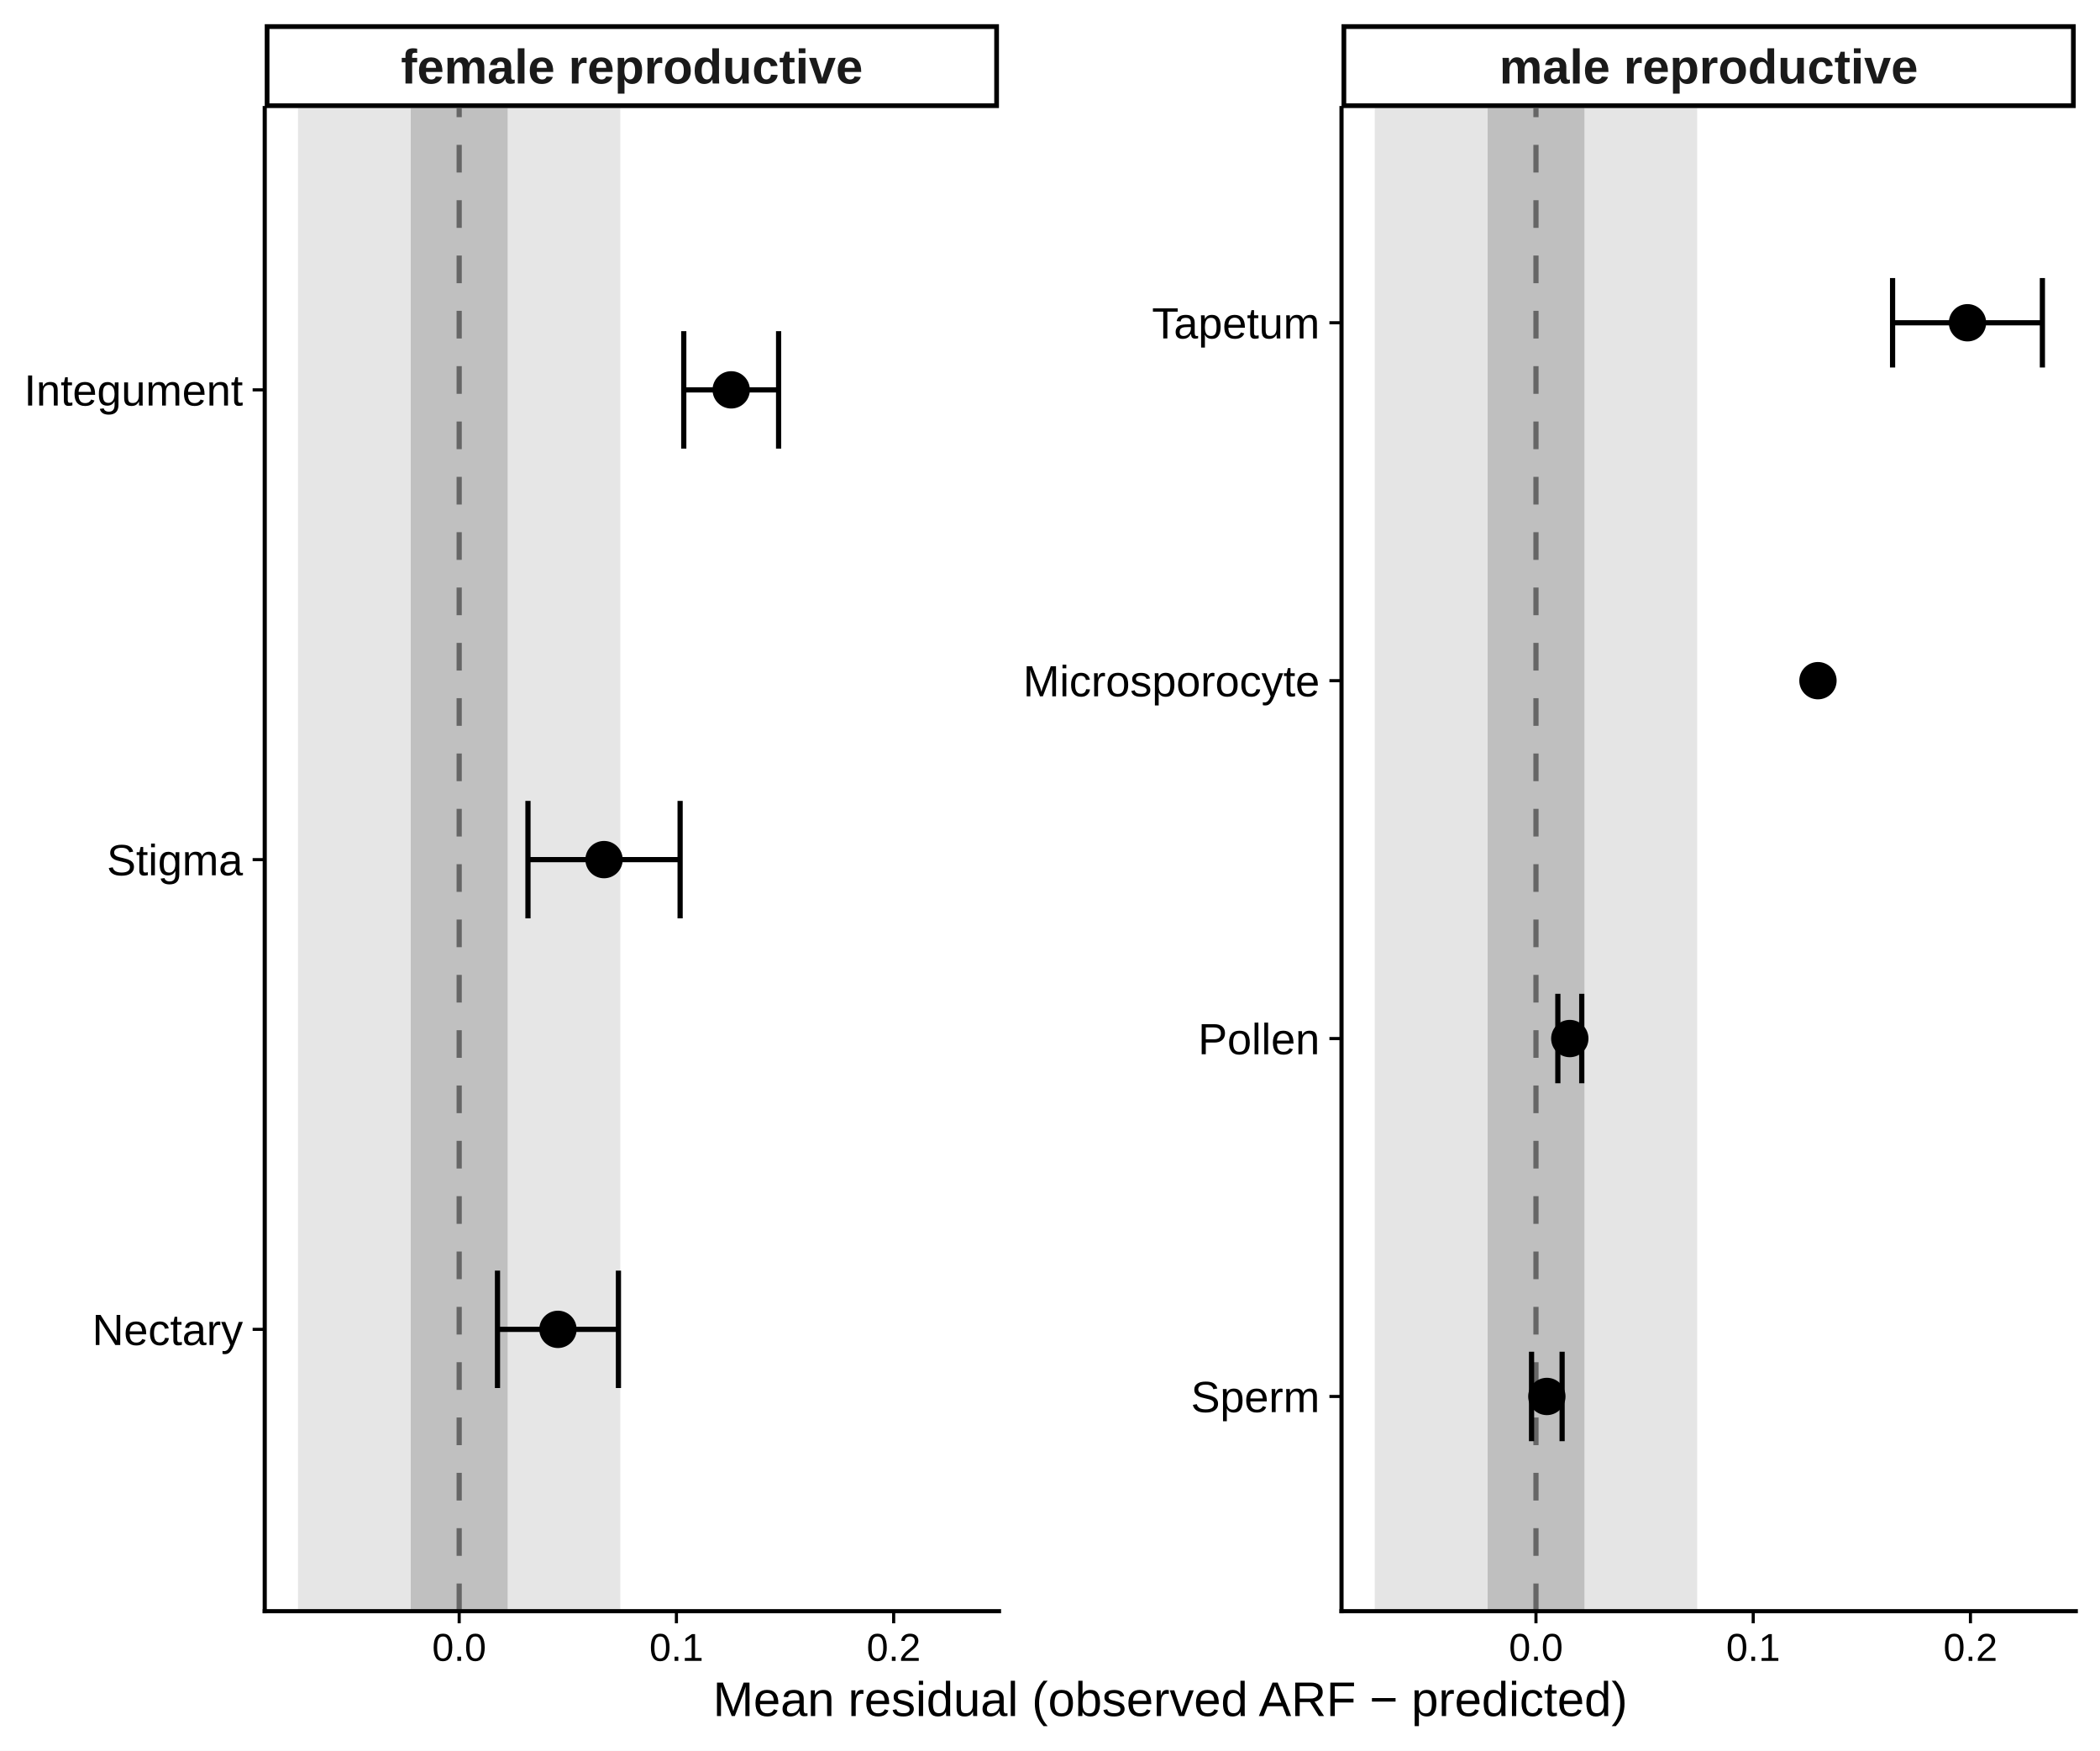
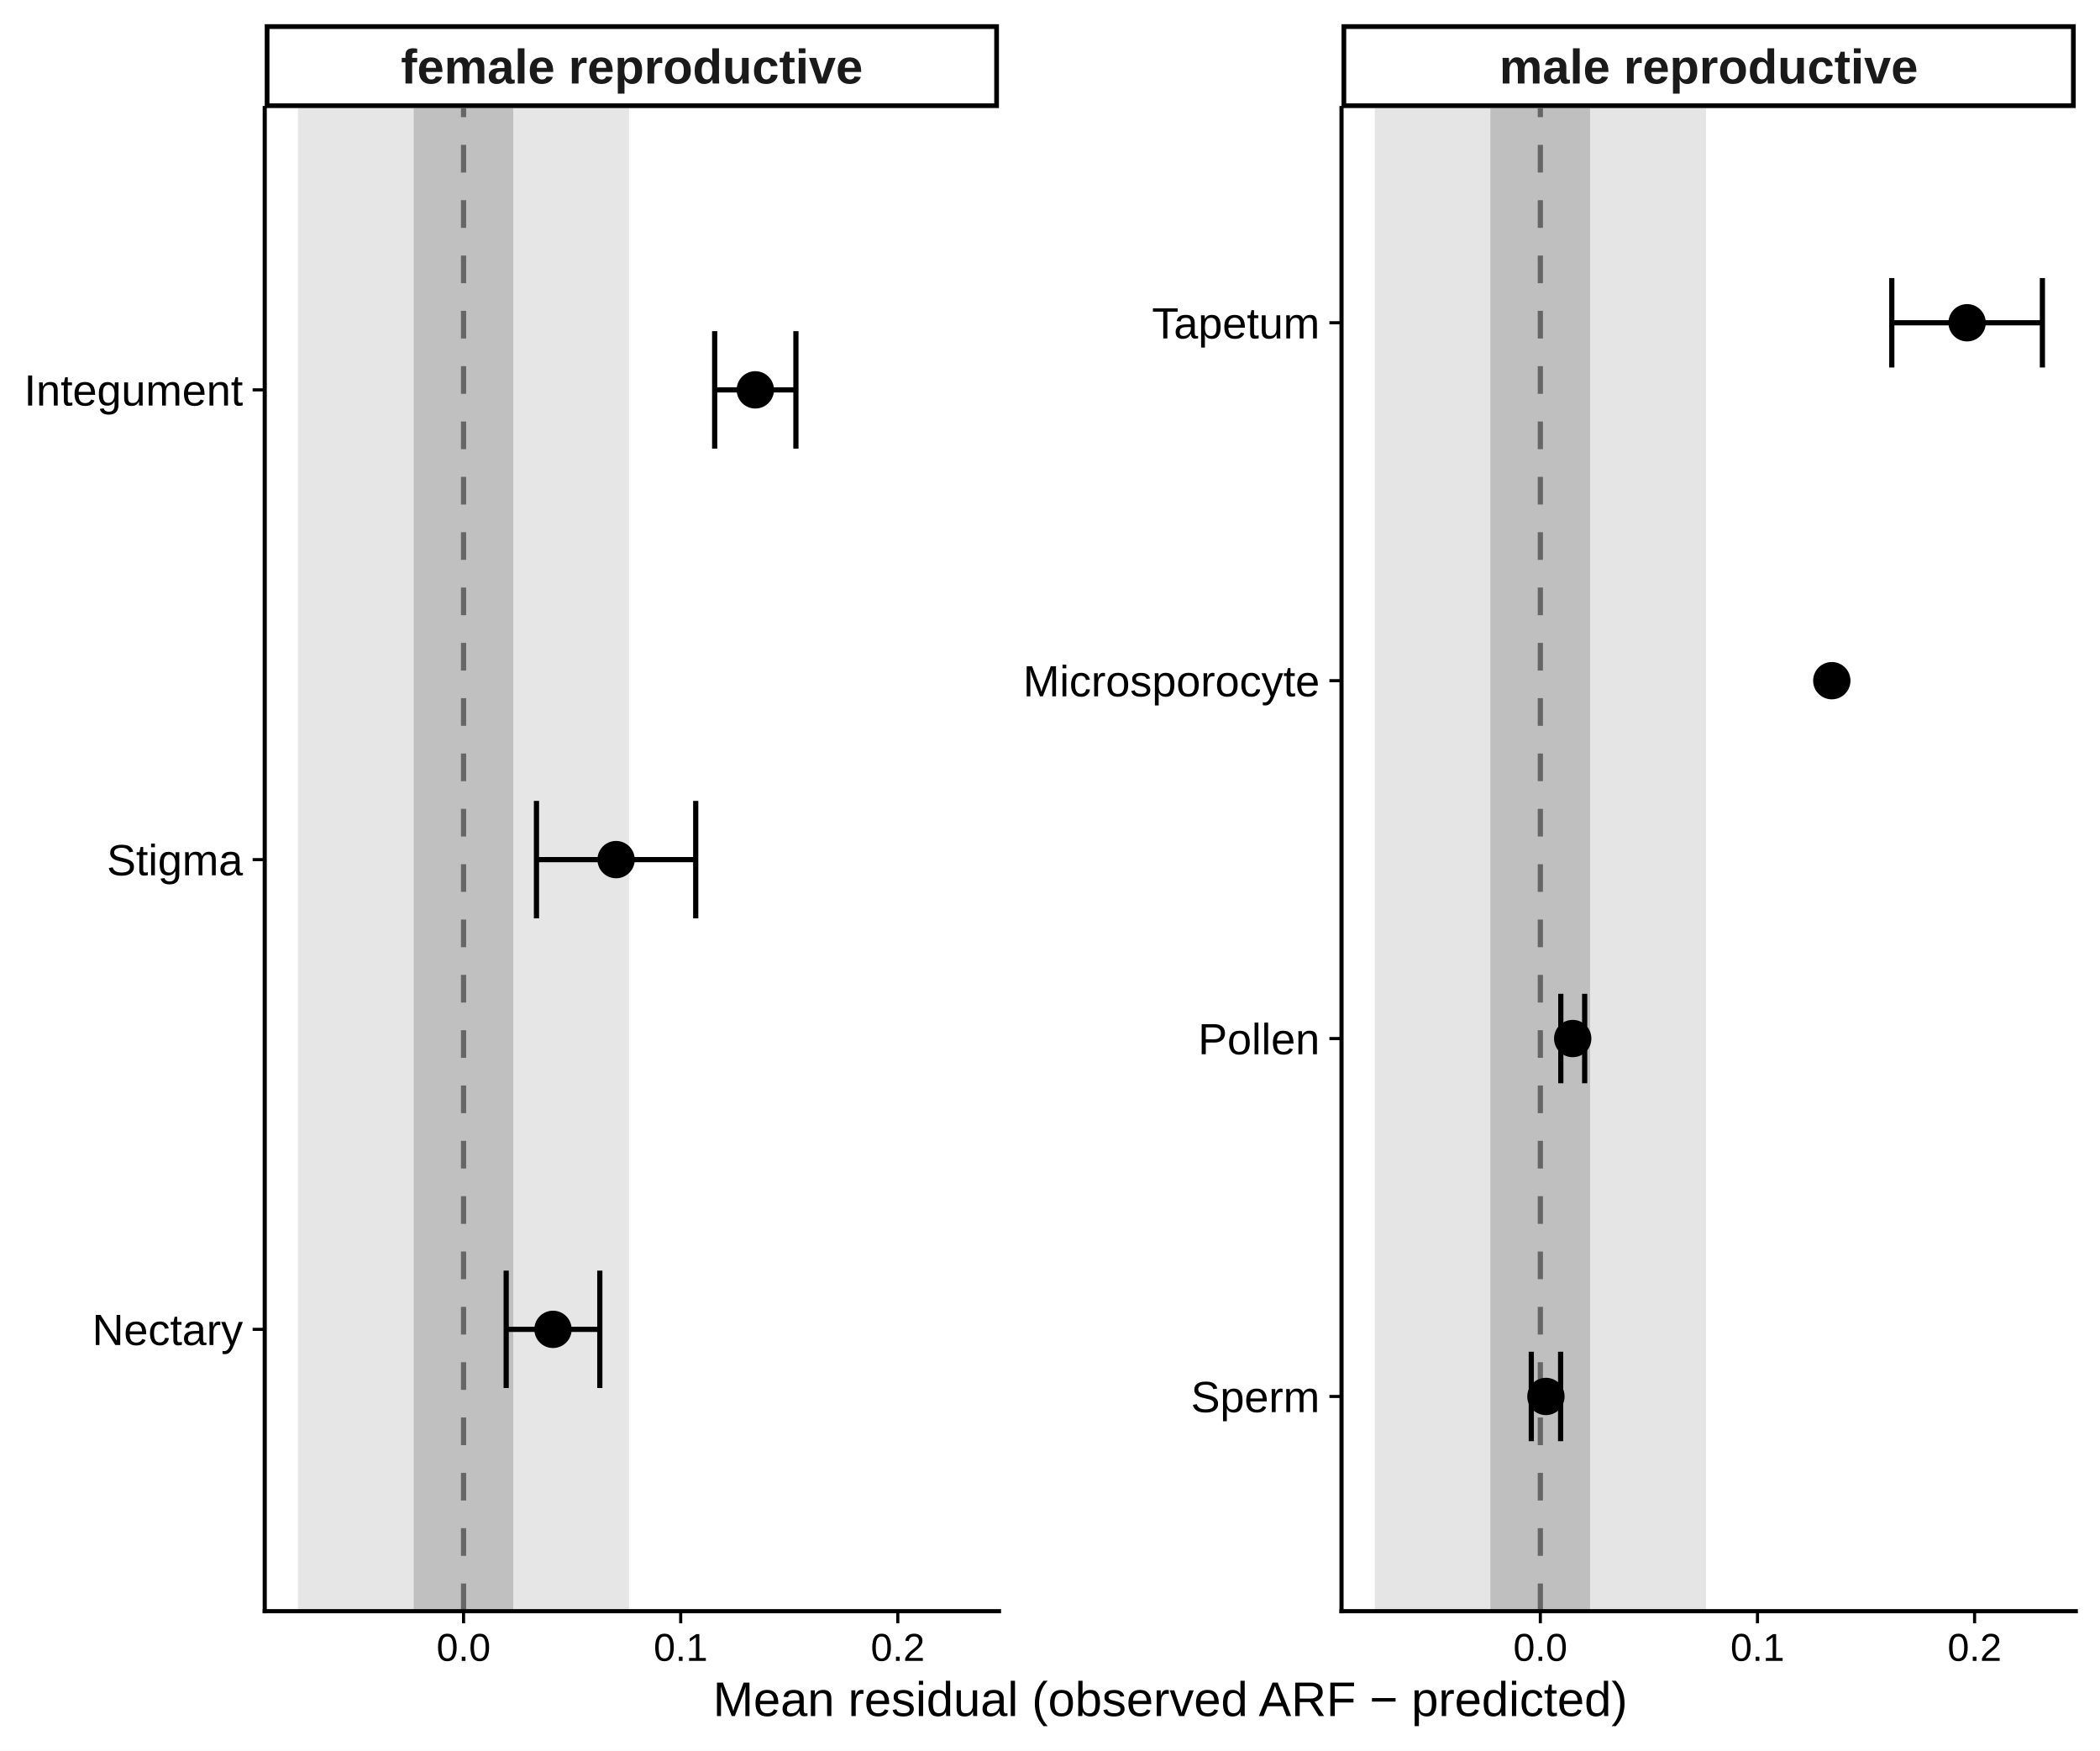
<svg xmlns="http://www.w3.org/2000/svg" width="432.00pt" height="360.00pt" viewBox="0 0 432.00 360.00">
  <g class="svglite">
    <defs>
      <style type="text/css">
    .svglite line, .svglite polyline, .svglite polygon, .svglite path, .svglite rect, .svglite circle {
      fill: none;
      stroke: #000000;
      stroke-linecap: round;
      stroke-linejoin: round;
      stroke-miterlimit: 10.00;
    }
    .svglite text {
      white-space: pre;
    }
    .svglite g.glyphgroup path {
      fill: inherit;
      stroke: none;
    }
  </style>
    </defs>
    <rect width="100%" height="100%" style="stroke: none; fill: #FFFFFF;" />
    <defs>
      <clipPath id="cpMC4wMHw0MzIuMDB8MC4wMHwzNjAuMDA=">
        <rect x="0.00" y="0.00" width="432.00" height="360.00" />
      </clipPath>
    </defs>
    <g clip-path="url(#cpMC4wMHw0MzIuMDB8MC4wMHwzNjAuMDA=)">
      <rect x="0.00" y="0.00" width="432.00" height="360.00" style="stroke-width: 0.97; stroke: #FFFFFF; fill: #FFFFFF;" />
    </g>
    <defs>
      <clipPath id="cpNTQuNDZ8MjA1LjUxfDIyLjIyfDMzMS4zNg==">
        <rect x="54.46" y="22.22" width="151.04" height="309.14" />
      </clipPath>
    </defs>
    <g clip-path="url(#cpNTQuNDZ8MjA1LjUxfDIyLjIyfDMzMS4zNg==)">
      <rect x="54.46" y="22.22" width="151.04" height="309.14" style="stroke-width: 0.97; stroke: none; fill: #FFFFFF;" />
-       <rect x="61.33" y="22.22" width="66.26" height="309.14" style="stroke-width: 0.97; stroke: none; stroke-linecap: butt; stroke-linejoin: miter; fill: #E5E5E5; fill-opacity: 0.60;" />
-       <rect x="61.33" y="22.22" width="66.26" height="309.14" style="stroke-width: 0.97; stroke: none; stroke-linecap: butt; stroke-linejoin: miter; fill: #E5E5E5; fill-opacity: 0.60;" />
-       <rect x="61.33" y="22.22" width="66.26" height="309.14" style="stroke-width: 0.97; stroke: none; stroke-linecap: butt; stroke-linejoin: miter; fill: #E5E5E5; fill-opacity: 0.60;" />
-       <rect x="84.52" y="22.22" width="19.88" height="309.14" style="stroke-width: 0.97; stroke: none; stroke-linecap: butt; stroke-linejoin: miter; fill: #BFBFBF; fill-opacity: 0.80;" />
-       <rect x="84.52" y="22.22" width="19.88" height="309.14" style="stroke-width: 0.97; stroke: none; stroke-linecap: butt; stroke-linejoin: miter; fill: #BFBFBF; fill-opacity: 0.80;" />
-       <rect x="84.52" y="22.22" width="19.88" height="309.14" style="stroke-width: 0.97; stroke: none; stroke-linecap: butt; stroke-linejoin: miter; fill: #BFBFBF; fill-opacity: 0.80;" />
-       <line x1="94.46" y1="331.36" x2="94.46" y2="22.22" style="stroke-width: 1.07; stroke: #666666; stroke-dasharray: 5.69,5.69; stroke-linecap: butt;" />
-       <polyline points="127.22,285.47 127.22,261.32 " style="stroke-width: 1.07; stroke-linecap: butt;" />
-       <polyline points="127.22,273.40 102.34,273.40 " style="stroke-width: 1.07; stroke-linecap: butt;" />
-       <polyline points="102.34,285.47 102.34,261.32 " style="stroke-width: 1.07; stroke-linecap: butt;" />
-       <polyline points="139.91,188.87 139.91,164.71 " style="stroke-width: 1.07; stroke-linecap: butt;" />
-       <polyline points="139.91,176.79 108.61,176.79 " style="stroke-width: 1.07; stroke-linecap: butt;" />
-       <polyline points="108.61,188.87 108.61,164.71 " style="stroke-width: 1.07; stroke-linecap: butt;" />
-       <polyline points="160.17,92.26 160.17,68.11 " style="stroke-width: 1.07; stroke-linecap: butt;" />
-       <polyline points="160.17,80.18 140.66,80.18 " style="stroke-width: 1.07; stroke-linecap: butt;" />
-       <polyline points="140.66,92.26 140.66,68.11 " style="stroke-width: 1.07; stroke-linecap: butt;" />
-       <circle cx="114.78" cy="273.40" r="3.52" style="stroke-width: 0.64; fill: #000000;" />
-       <circle cx="124.26" cy="176.79" r="3.52" style="stroke-width: 0.64; fill: #000000;" />
-       <circle cx="150.42" cy="80.18" r="3.52" style="stroke-width: 0.64; fill: #000000;" />
+       <rect x="61.33" y="22.22" width="68.07" height="309.14" style="stroke-width: 0.97; stroke: none; stroke-linecap: butt; stroke-linejoin: miter; fill: #E5E5E5; fill-opacity: 0.60;" />
+       <rect x="61.33" y="22.22" width="68.07" height="309.14" style="stroke-width: 0.97; stroke: none; stroke-linecap: butt; stroke-linejoin: miter; fill: #E5E5E5; fill-opacity: 0.60;" />
+       <rect x="61.33" y="22.22" width="68.07" height="309.14" style="stroke-width: 0.97; stroke: none; stroke-linecap: butt; stroke-linejoin: miter; fill: #E5E5E5; fill-opacity: 0.60;" />
+       <rect x="85.15" y="22.22" width="20.42" height="309.14" style="stroke-width: 0.97; stroke: none; stroke-linecap: butt; stroke-linejoin: miter; fill: #BFBFBF; fill-opacity: 0.80;" />
+       <rect x="85.15" y="22.22" width="20.42" height="309.14" style="stroke-width: 0.97; stroke: none; stroke-linecap: butt; stroke-linejoin: miter; fill: #BFBFBF; fill-opacity: 0.80;" />
+       <rect x="85.15" y="22.22" width="20.42" height="309.14" style="stroke-width: 0.97; stroke: none; stroke-linecap: butt; stroke-linejoin: miter; fill: #BFBFBF; fill-opacity: 0.80;" />
+       <line x1="95.36" y1="331.36" x2="95.36" y2="22.22" style="stroke-width: 1.07; stroke: #666666; stroke-dasharray: 5.69,5.69; stroke-linecap: butt;" />
+       <polyline points="123.39,285.47 123.39,261.32 " style="stroke-width: 1.07; stroke-linecap: butt;" />
+       <polyline points="123.39,273.40 104.13,273.40 " style="stroke-width: 1.07; stroke-linecap: butt;" />
+       <polyline points="104.13,285.47 104.13,261.32 " style="stroke-width: 1.07; stroke-linecap: butt;" />
+       <polyline points="143.12,188.87 143.12,164.71 " style="stroke-width: 1.07; stroke-linecap: butt;" />
+       <polyline points="143.12,176.79 110.36,176.79 " style="stroke-width: 1.07; stroke-linecap: butt;" />
+       <polyline points="110.36,188.87 110.36,164.71 " style="stroke-width: 1.07; stroke-linecap: butt;" />
+       <polyline points="163.73,92.26 163.73,68.11 " style="stroke-width: 1.07; stroke-linecap: butt;" />
+       <polyline points="163.73,80.18 147.02,80.18 " style="stroke-width: 1.07; stroke-linecap: butt;" />
+       <polyline points="147.02,92.26 147.02,68.11 " style="stroke-width: 1.07; stroke-linecap: butt;" />
+       <circle cx="113.76" cy="273.40" r="3.52" style="stroke-width: 0.64; fill: #000000;" />
+       <circle cx="126.74" cy="176.79" r="3.52" style="stroke-width: 0.64; fill: #000000;" />
+       <circle cx="155.38" cy="80.18" r="3.52" style="stroke-width: 0.64; fill: #000000;" />
    </g>
    <g clip-path="url(#cpMC4wMHw0MzIuMDB8MC4wMHwzNjAuMDA=)">
</g>
    <defs>
      <clipPath id="cpMjc1Ljk3fDQyNy4wMnwyMi4yMnwzMzEuMzY=">
        <rect x="275.97" y="22.22" width="151.04" height="309.14" />
      </clipPath>
    </defs>
    <g clip-path="url(#cpMjc1Ljk3fDQyNy4wMnwyMi4yMnwzMzEuMzY=)">
      <rect x="275.97" y="22.22" width="151.04" height="309.14" style="stroke-width: 0.97; stroke: none; fill: #FFFFFF;" />
-       <rect x="282.84" y="22.22" width="66.26" height="309.14" style="stroke-width: 0.97; stroke: none; stroke-linecap: butt; stroke-linejoin: miter; fill: #E5E5E5; fill-opacity: 0.60;" />
-       <rect x="282.84" y="22.22" width="66.26" height="309.14" style="stroke-width: 0.97; stroke: none; stroke-linecap: butt; stroke-linejoin: miter; fill: #E5E5E5; fill-opacity: 0.60;" />
-       <rect x="282.84" y="22.22" width="66.26" height="309.14" style="stroke-width: 0.97; stroke: none; stroke-linecap: butt; stroke-linejoin: miter; fill: #E5E5E5; fill-opacity: 0.60;" />
-       <rect x="282.84" y="22.22" width="66.26" height="309.14" style="stroke-width: 0.97; stroke: none; stroke-linecap: butt; stroke-linejoin: miter; fill: #E5E5E5; fill-opacity: 0.60;" />
-       <rect x="306.03" y="22.22" width="19.88" height="309.14" style="stroke-width: 0.97; stroke: none; stroke-linecap: butt; stroke-linejoin: miter; fill: #BFBFBF; fill-opacity: 0.80;" />
-       <rect x="306.03" y="22.22" width="19.88" height="309.14" style="stroke-width: 0.97; stroke: none; stroke-linecap: butt; stroke-linejoin: miter; fill: #BFBFBF; fill-opacity: 0.80;" />
-       <rect x="306.03" y="22.22" width="19.88" height="309.14" style="stroke-width: 0.97; stroke: none; stroke-linecap: butt; stroke-linejoin: miter; fill: #BFBFBF; fill-opacity: 0.80;" />
-       <rect x="306.03" y="22.22" width="19.88" height="309.14" style="stroke-width: 0.97; stroke: none; stroke-linecap: butt; stroke-linejoin: miter; fill: #BFBFBF; fill-opacity: 0.80;" />
-       <line x1="315.97" y1="331.36" x2="315.97" y2="22.22" style="stroke-width: 1.07; stroke: #666666; stroke-dasharray: 5.69,5.69; stroke-linecap: butt;" />
-       <polyline points="321.35,296.40 321.35,278.00 " style="stroke-width: 1.07; stroke-linecap: butt;" />
-       <polyline points="321.35,287.20 315.06,287.20 " style="stroke-width: 1.07; stroke-linecap: butt;" />
-       <polyline points="315.06,296.40 315.06,278.00 " style="stroke-width: 1.07; stroke-linecap: butt;" />
-       <polyline points="325.39,222.79 325.39,204.39 " style="stroke-width: 1.07; stroke-linecap: butt;" />
-       <polyline points="325.39,213.59 320.47,213.59 " style="stroke-width: 1.07; stroke-linecap: butt;" />
-       <polyline points="320.47,222.79 320.47,204.39 " style="stroke-width: 1.07; stroke-linecap: butt;" />
+       <rect x="282.84" y="22.22" width="68.07" height="309.14" style="stroke-width: 0.97; stroke: none; stroke-linecap: butt; stroke-linejoin: miter; fill: #E5E5E5; fill-opacity: 0.60;" />
+       <rect x="282.84" y="22.22" width="68.07" height="309.14" style="stroke-width: 0.97; stroke: none; stroke-linecap: butt; stroke-linejoin: miter; fill: #E5E5E5; fill-opacity: 0.60;" />
+       <rect x="282.84" y="22.22" width="68.07" height="309.14" style="stroke-width: 0.97; stroke: none; stroke-linecap: butt; stroke-linejoin: miter; fill: #E5E5E5; fill-opacity: 0.60;" />
+       <rect x="282.84" y="22.22" width="68.07" height="309.14" style="stroke-width: 0.97; stroke: none; stroke-linecap: butt; stroke-linejoin: miter; fill: #E5E5E5; fill-opacity: 0.60;" />
+       <rect x="306.66" y="22.22" width="20.42" height="309.14" style="stroke-width: 0.97; stroke: none; stroke-linecap: butt; stroke-linejoin: miter; fill: #BFBFBF; fill-opacity: 0.80;" />
+       <rect x="306.66" y="22.22" width="20.42" height="309.14" style="stroke-width: 0.97; stroke: none; stroke-linecap: butt; stroke-linejoin: miter; fill: #BFBFBF; fill-opacity: 0.80;" />
+       <rect x="306.66" y="22.22" width="20.42" height="309.14" style="stroke-width: 0.97; stroke: none; stroke-linecap: butt; stroke-linejoin: miter; fill: #BFBFBF; fill-opacity: 0.80;" />
+       <rect x="306.66" y="22.22" width="20.42" height="309.14" style="stroke-width: 0.97; stroke: none; stroke-linecap: butt; stroke-linejoin: miter; fill: #BFBFBF; fill-opacity: 0.80;" />
+       <line x1="316.87" y1="331.36" x2="316.87" y2="22.22" style="stroke-width: 1.07; stroke: #666666; stroke-dasharray: 5.69,5.69; stroke-linecap: butt;" />
+       <polyline points="321.04,296.40 321.04,278.00 " style="stroke-width: 1.07; stroke-linecap: butt;" />
+       <polyline points="321.04,287.20 315.01,287.20 " style="stroke-width: 1.07; stroke-linecap: butt;" />
+       <polyline points="315.01,296.40 315.01,278.00 " style="stroke-width: 1.07; stroke-linecap: butt;" />
+       <polyline points="325.99,222.79 325.99,204.39 " style="stroke-width: 1.07; stroke-linecap: butt;" />
+       <polyline points="325.99,213.59 321.08,213.59 " style="stroke-width: 1.07; stroke-linecap: butt;" />
+       <polyline points="321.08,222.79 321.08,204.39 " style="stroke-width: 1.07; stroke-linecap: butt;" />
      <polyline points="420.15,75.58 420.15,57.18 " style="stroke-width: 1.07; stroke-linecap: butt;" />
-       <polyline points="420.15,66.38 389.33,66.38 " style="stroke-width: 1.07; stroke-linecap: butt;" />
-       <polyline points="389.33,75.58 389.33,57.18 " style="stroke-width: 1.07; stroke-linecap: butt;" />
-       <circle cx="318.21" cy="287.20" r="3.52" style="stroke-width: 0.64; fill: #000000;" />
-       <circle cx="322.93" cy="213.59" r="3.52" style="stroke-width: 0.64; fill: #000000;" />
-       <circle cx="373.98" cy="139.99" r="3.52" style="stroke-width: 0.64; fill: #000000;" />
-       <circle cx="404.74" cy="66.38" r="3.52" style="stroke-width: 0.64; fill: #000000;" />
+       <polyline points="420.15,66.38 389.17,66.38 " style="stroke-width: 1.07; stroke-linecap: butt;" />
+       <polyline points="389.17,75.58 389.17,57.18 " style="stroke-width: 1.07; stroke-linecap: butt;" />
+       <circle cx="318.02" cy="287.20" r="3.52" style="stroke-width: 0.64; fill: #000000;" />
+       <circle cx="323.53" cy="213.59" r="3.52" style="stroke-width: 0.64; fill: #000000;" />
+       <circle cx="376.83" cy="139.99" r="3.52" style="stroke-width: 0.64; fill: #000000;" />
+       <circle cx="404.66" cy="66.38" r="3.52" style="stroke-width: 0.64; fill: #000000;" />
    </g>
    <g clip-path="url(#cpMC4wMHw0MzIuMDB8MC4wMHwzNjAuMDA=)">
</g>
    <defs>
      <clipPath id="cpNTQuNDZ8MjA1LjUxfDQuOTh8MjIuMjI=">
        <rect x="54.46" y="4.98" width="151.04" height="17.24" />
      </clipPath>
    </defs>
    <g clip-path="url(#cpNTQuNDZ8MjA1LjUxfDQuOTh8MjIuMjI=)">
      <rect x="54.46" y="4.98" width="151.04" height="17.24" style="stroke-width: 1.94; fill: #FFFFFF;" />
      <text x="129.99" y="17.18" text-anchor="middle" style="font-size: 10.00px; font-weight: bold;fill: #1A1A1A; font-family: &quot;Arial&quot;;" textLength="95.05px" lengthAdjust="spacingAndGlyphs">female reproductive</text>
    </g>
    <g clip-path="url(#cpMC4wMHw0MzIuMDB8MC4wMHwzNjAuMDA=)">
</g>
    <defs>
      <clipPath id="cpMjc1Ljk3fDQyNy4wMnw0Ljk4fDIyLjIy">
        <rect x="275.97" y="4.98" width="151.04" height="17.24" />
      </clipPath>
    </defs>
    <g clip-path="url(#cpMjc1Ljk3fDQyNy4wMnw0Ljk4fDIyLjIy)">
      <rect x="275.97" y="4.98" width="151.04" height="17.24" style="stroke-width: 1.94; fill: #FFFFFF;" />
      <text x="351.50" y="17.18" text-anchor="middle" style="font-size: 10.00px; font-weight: bold;fill: #1A1A1A; font-family: &quot;Arial&quot;;" textLength="86.16px" lengthAdjust="spacingAndGlyphs">male reproductive</text>
    </g>
    <g clip-path="url(#cpMC4wMHw0MzIuMDB8MC4wMHwzNjAuMDA=)">
      <polyline points="54.46,331.36 205.51,331.36 " style="stroke-width: 0.85; stroke-linecap: square;" />
-       <polyline points="94.46,333.85 94.46,331.36 " style="stroke-width: 0.64; stroke-linecap: butt;" />
-       <polyline points="139.15,333.85 139.15,331.36 " style="stroke-width: 0.64; stroke-linecap: butt;" />
-       <polyline points="183.84,333.85 183.84,331.36 " style="stroke-width: 0.64; stroke-linecap: butt;" />
-       <text x="94.46" y="341.58" text-anchor="middle" style="font-size: 8.00px; font-family: &quot;Arial&quot;;" textLength="11.12px" lengthAdjust="spacingAndGlyphs">0.0</text>
-       <text x="139.15" y="341.58" text-anchor="middle" style="font-size: 8.00px; font-family: &quot;Arial&quot;;" textLength="11.12px" lengthAdjust="spacingAndGlyphs">0.1</text>
-       <text x="183.84" y="341.58" text-anchor="middle" style="font-size: 8.00px; font-family: &quot;Arial&quot;;" textLength="11.12px" lengthAdjust="spacingAndGlyphs">0.2</text>
+       <polyline points="95.36,333.85 95.36,331.36 " style="stroke-width: 0.64; stroke-linecap: butt;" />
+       <polyline points="140.03,333.85 140.03,331.36 " style="stroke-width: 0.64; stroke-linecap: butt;" />
+       <polyline points="184.69,333.85 184.69,331.36 " style="stroke-width: 0.64; stroke-linecap: butt;" />
+       <text x="95.36" y="341.58" text-anchor="middle" style="font-size: 8.00px; font-family: &quot;Arial&quot;;" textLength="11.12px" lengthAdjust="spacingAndGlyphs">0.0</text>
+       <text x="140.03" y="341.58" text-anchor="middle" style="font-size: 8.00px; font-family: &quot;Arial&quot;;" textLength="11.12px" lengthAdjust="spacingAndGlyphs">0.1</text>
+       <text x="184.69" y="341.58" text-anchor="middle" style="font-size: 8.00px; font-family: &quot;Arial&quot;;" textLength="11.12px" lengthAdjust="spacingAndGlyphs">0.2</text>
      <polyline points="275.97,331.36 427.02,331.36 " style="stroke-width: 0.85; stroke-linecap: square;" />
-       <polyline points="315.97,333.85 315.97,331.36 " style="stroke-width: 0.64; stroke-linecap: butt;" />
-       <polyline points="360.66,333.85 360.66,331.36 " style="stroke-width: 0.64; stroke-linecap: butt;" />
-       <polyline points="405.35,333.85 405.35,331.36 " style="stroke-width: 0.64; stroke-linecap: butt;" />
-       <text x="315.97" y="341.58" text-anchor="middle" style="font-size: 8.00px; font-family: &quot;Arial&quot;;" textLength="11.12px" lengthAdjust="spacingAndGlyphs">0.0</text>
-       <text x="360.66" y="341.58" text-anchor="middle" style="font-size: 8.00px; font-family: &quot;Arial&quot;;" textLength="11.12px" lengthAdjust="spacingAndGlyphs">0.1</text>
-       <text x="405.35" y="341.58" text-anchor="middle" style="font-size: 8.00px; font-family: &quot;Arial&quot;;" textLength="11.12px" lengthAdjust="spacingAndGlyphs">0.2</text>
+       <polyline points="316.87,333.85 316.87,331.36 " style="stroke-width: 0.64; stroke-linecap: butt;" />
+       <polyline points="361.54,333.85 361.54,331.36 " style="stroke-width: 0.64; stroke-linecap: butt;" />
+       <polyline points="406.20,333.85 406.20,331.36 " style="stroke-width: 0.64; stroke-linecap: butt;" />
+       <text x="316.87" y="341.58" text-anchor="middle" style="font-size: 8.00px; font-family: &quot;Arial&quot;;" textLength="11.12px" lengthAdjust="spacingAndGlyphs">0.0</text>
+       <text x="361.54" y="341.58" text-anchor="middle" style="font-size: 8.00px; font-family: &quot;Arial&quot;;" textLength="11.12px" lengthAdjust="spacingAndGlyphs">0.1</text>
+       <text x="406.20" y="341.58" text-anchor="middle" style="font-size: 8.00px; font-family: &quot;Arial&quot;;" textLength="11.12px" lengthAdjust="spacingAndGlyphs">0.2</text>
      <polyline points="275.97,331.36 275.97,22.22 " style="stroke-width: 0.85; stroke-linecap: square;" />
      <text x="271.49" y="290.42" text-anchor="end" style="font-size: 9.00px; font-family: &quot;Arial&quot;;" textLength="26.50px" lengthAdjust="spacingAndGlyphs">Sperm</text>
      <text x="271.49" y="216.82" text-anchor="end" style="font-size: 9.00px; font-family: &quot;Arial&quot;;" textLength="25.00px" lengthAdjust="spacingAndGlyphs">Pollen</text>
      <text x="271.49" y="143.21" text-anchor="end" style="font-size: 9.00px; font-family: &quot;Arial&quot;;" textLength="61.00px" lengthAdjust="spacingAndGlyphs">Microsporocyte</text>
      <text x="271.49" y="69.60" text-anchor="end" style="font-size: 9.00px; font-family: &quot;Arial&quot;;" textLength="34.50px" lengthAdjust="spacingAndGlyphs">Tapetum</text>
      <polyline points="273.48,287.20 275.97,287.20 " style="stroke-width: 0.64; stroke-linecap: butt;" />
      <polyline points="273.48,213.59 275.97,213.59 " style="stroke-width: 0.64; stroke-linecap: butt;" />
      <polyline points="273.48,139.99 275.97,139.99 " style="stroke-width: 0.64; stroke-linecap: butt;" />
      <polyline points="273.48,66.38 275.97,66.38 " style="stroke-width: 0.64; stroke-linecap: butt;" />
      <polyline points="54.46,331.36 54.46,22.22 " style="stroke-width: 0.85; stroke-linecap: square;" />
      <text x="49.98" y="276.62" text-anchor="end" style="font-size: 9.00px; font-family: &quot;Arial&quot;;" textLength="31.00px" lengthAdjust="spacingAndGlyphs">Nectary</text>
      <text x="49.98" y="180.01" text-anchor="end" style="font-size: 9.00px; font-family: &quot;Arial&quot;;" textLength="28.00px" lengthAdjust="spacingAndGlyphs">Stigma</text>
      <text x="49.98" y="83.40" text-anchor="end" style="font-size: 9.00px; font-family: &quot;Arial&quot;;" textLength="45.00px" lengthAdjust="spacingAndGlyphs">Integument</text>
      <polyline points="51.97,273.40 54.46,273.40 " style="stroke-width: 0.64; stroke-linecap: butt;" />
      <polyline points="51.97,176.79 54.46,176.79 " style="stroke-width: 0.64; stroke-linecap: butt;" />
      <polyline points="51.97,80.18 54.46,80.18 " style="stroke-width: 0.64; stroke-linecap: butt;" />
      <text x="240.74" y="352.92" text-anchor="middle" style="font-size: 10.00px; font-family: &quot;Arial&quot;;" textLength="188.17px" lengthAdjust="spacingAndGlyphs">Mean residual (observed ARF − predicted)</text>
    </g>
  </g>
</svg>
